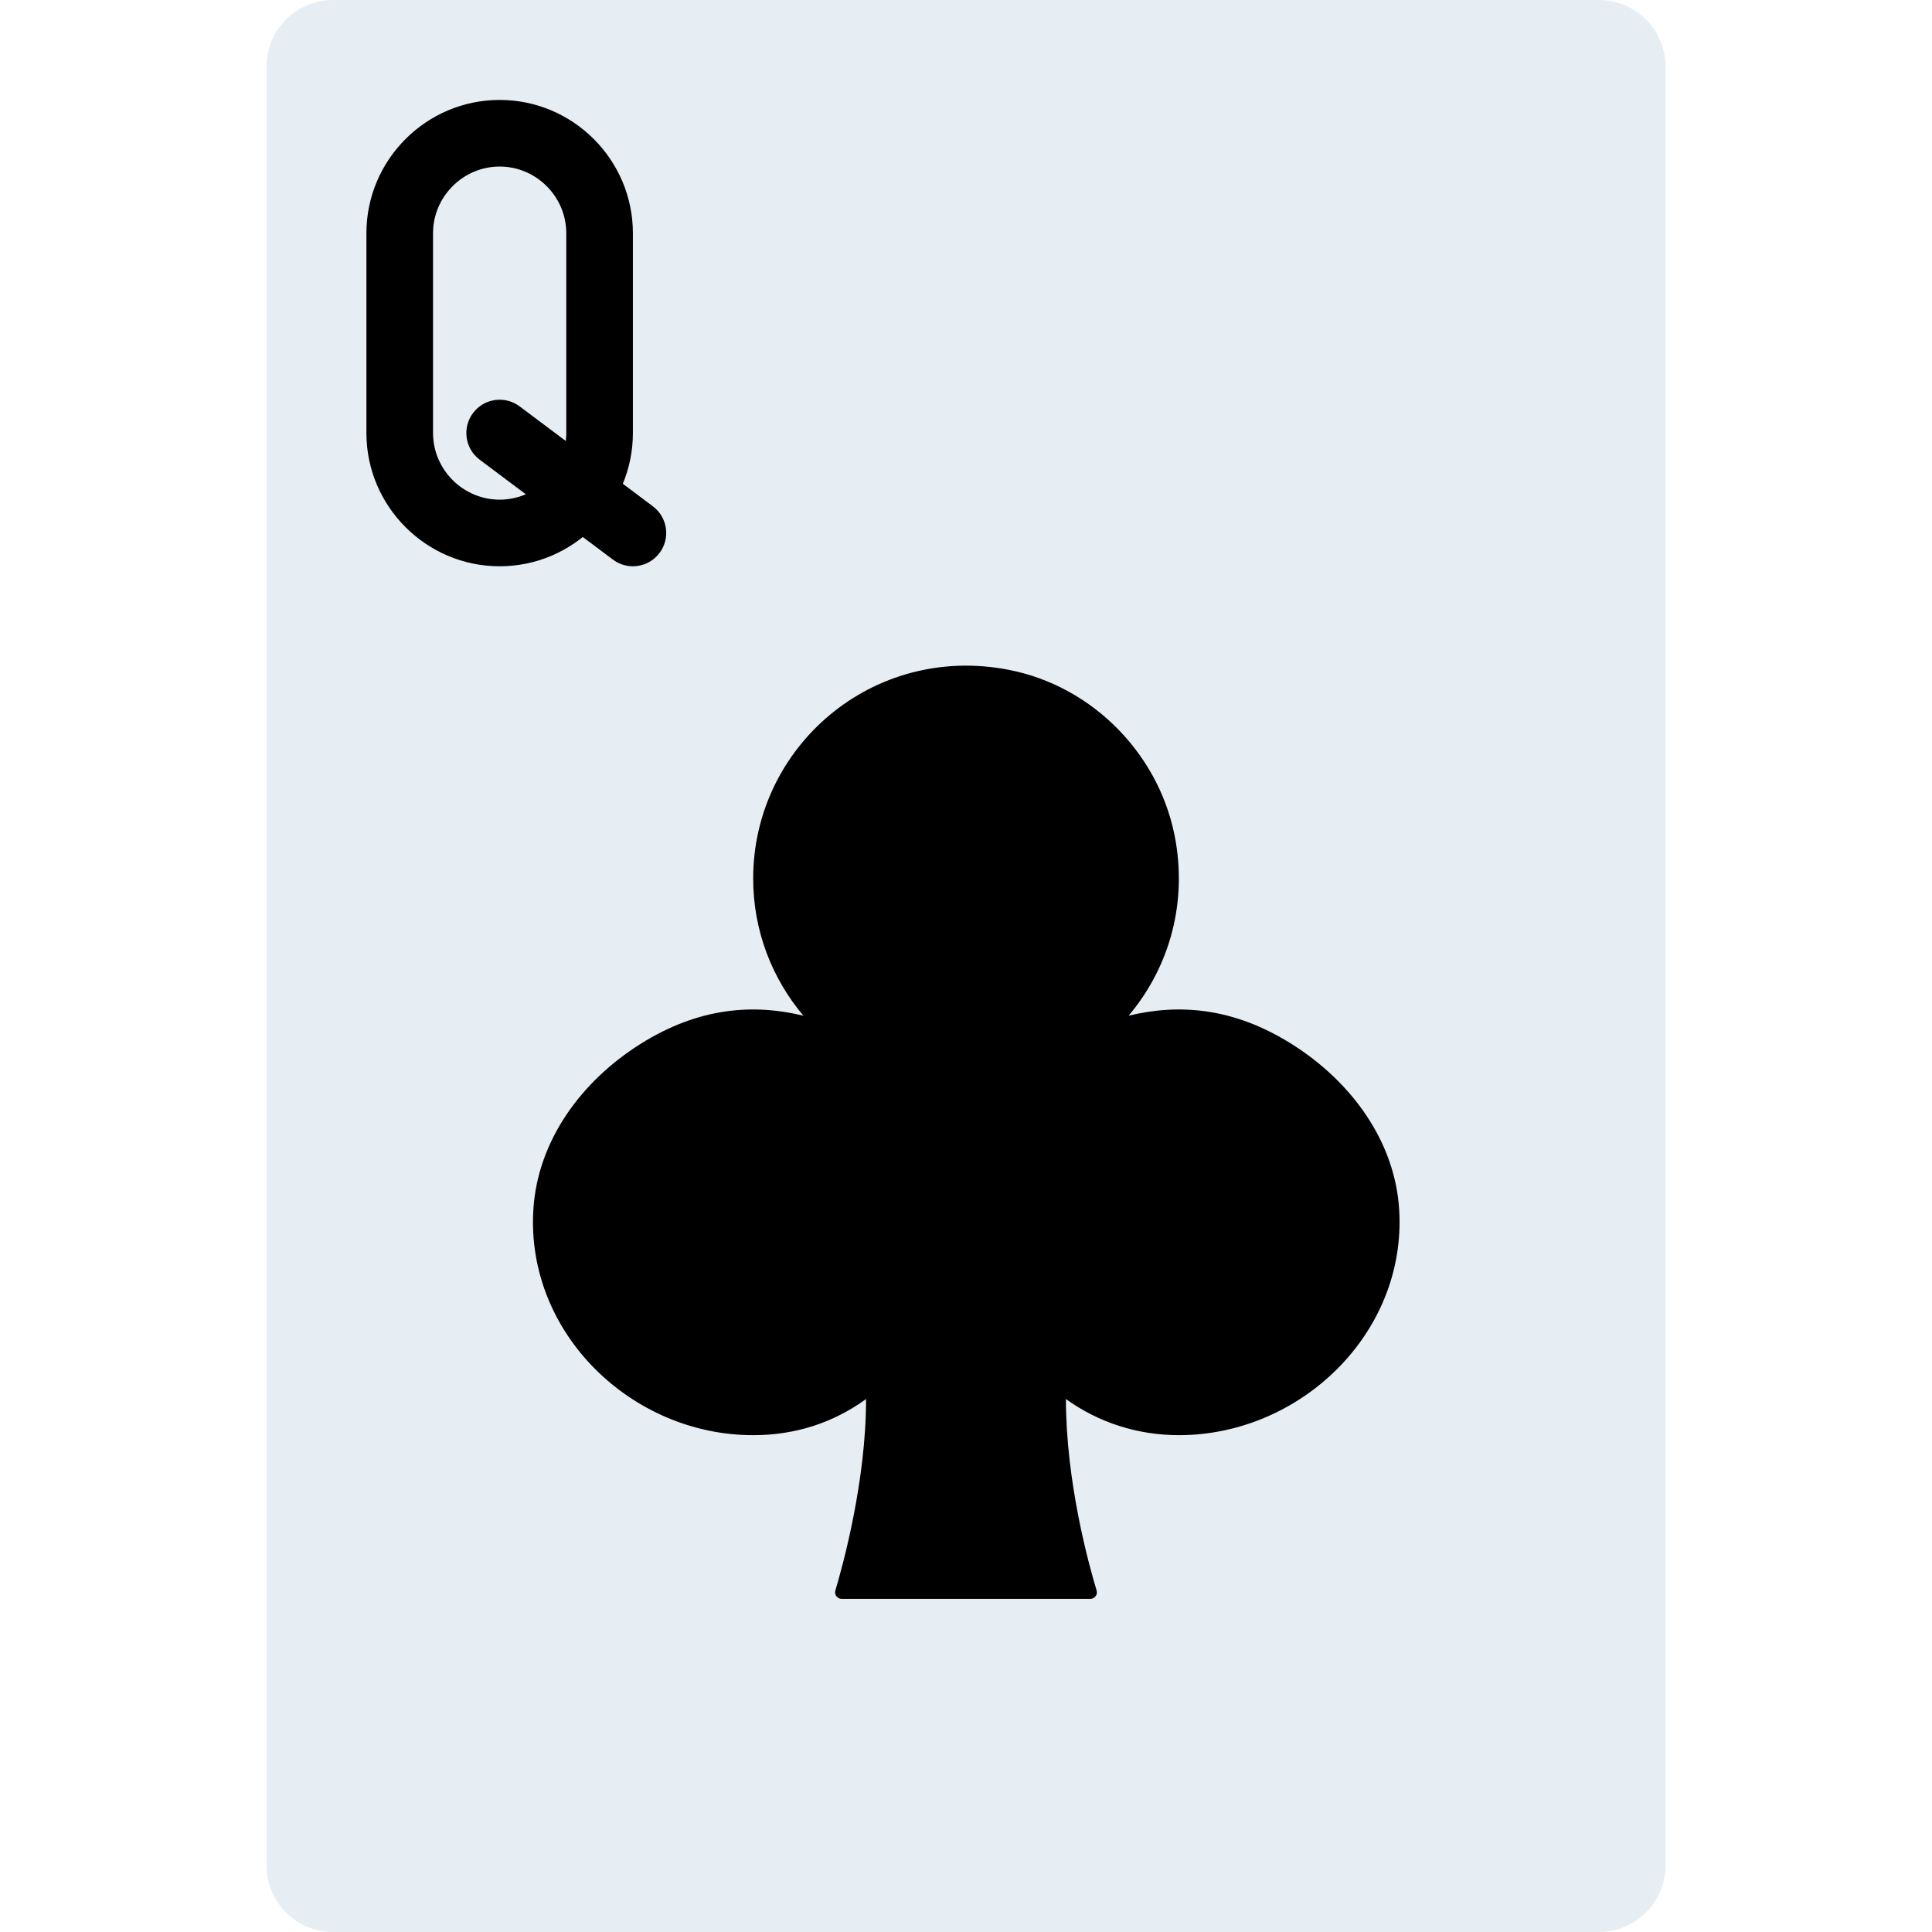
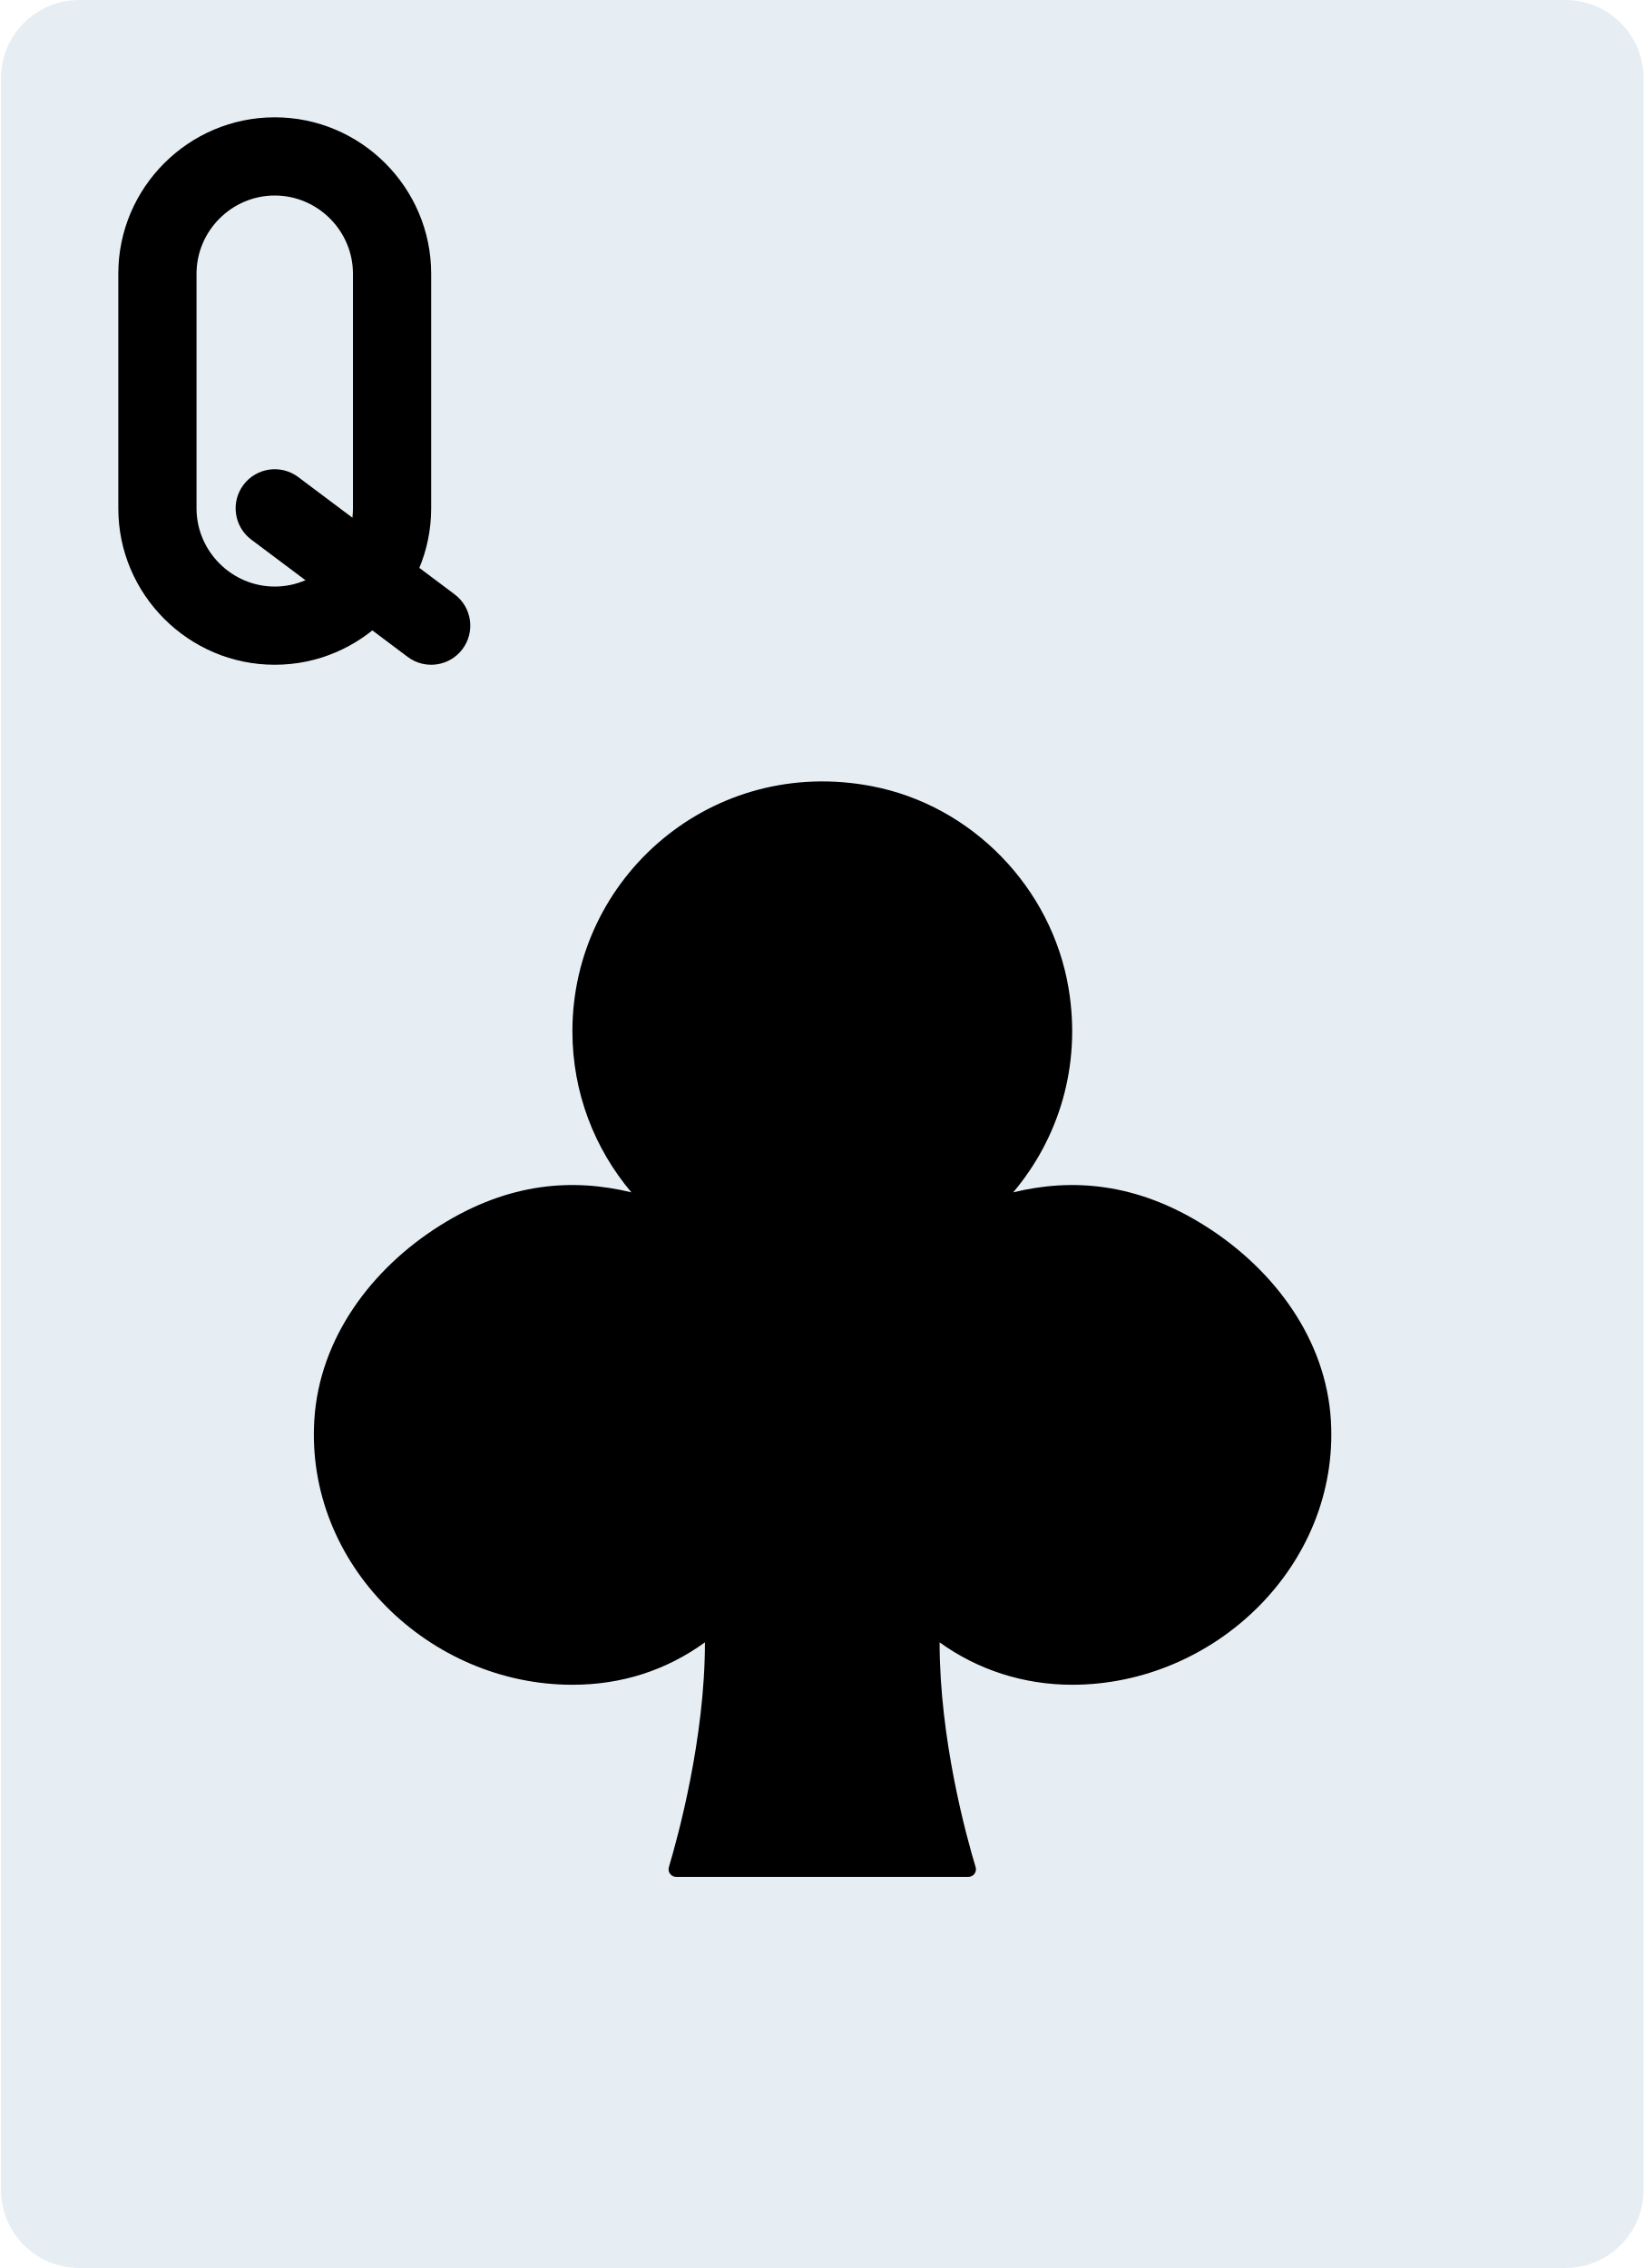
- <svg xmlns="http://www.w3.org/2000/svg" height="800px" width="800px" version="1.1" id="Layer_1" viewBox="0 0 512 512" xml:space="preserve">
-   <g>
-     <path style="fill:#E6EEF4;" d="M423.724,0H88.276c-9.754,0-17.655,7.901-17.655,17.655v476.69c0,9.754,7.901,17.655,17.655,17.655   h335.448c9.754,0,17.655-7.901,17.655-17.655V17.655C441.379,7.901,433.479,0,423.724,0" />
-     <g>
-       <path d="M282.483,370.759c0,21.91,6.038,43.82,8.13,50.732c0.344,1.139-0.521,2.233-1.704,2.233h-65.827    c-1.183,0-2.039-1.095-1.704-2.225c2.074-6.947,8.139-29.096,8.139-50.741c-8.73,6.321-18.803,9.578-29.917,9.578    c-32.274,0-60.275-27.101-58.253-59.78c1.13-18.379,12.835-34.145,28.425-43.926c15.651-9.825,30.164-10.611,43.14-7.459    c-8.298-9.825-13.312-22.502-13.312-36.361c0-34.834,31.576-62.296,67.663-55.314c22.59,4.361,40.536,22.925,44.332,45.612    c2.948,17.602-2.304,33.986-12.5,46.062c13.065-3.169,27.692-2.348,43.467,7.662c15.519,9.852,27.18,25.582,28.248,43.926    c1.889,32.591-26.2,59.577-58.403,59.577C301.444,380.337,291.046,376.947,282.483,370.759" />
-       <path d="M97.103,61.793v52.966c0,19.441,15.869,35.31,35.31,35.31s35.31-15.869,35.31-35.31V61.793    c0-19.441-15.869-35.31-35.31-35.31S97.103,42.352,97.103,61.793z M150.069,61.793v52.966c0,9.69-7.965,17.655-17.655,17.655    c-9.69,0-17.655-7.965-17.655-17.655V61.793c0-9.69,7.965-17.655,17.655-17.655C142.104,44.138,150.069,52.103,150.069,61.793z" />
-       <path d="M162.428,148.303c3.9,2.925,9.433,2.135,12.359-1.766c2.925-3.9,2.135-9.433-1.766-12.359l-35.31-26.483    c-3.9-2.925-9.433-2.135-12.359,1.766c-2.925,3.9-2.135,9.433,1.766,12.359L162.428,148.303z" />
-     </g>
-   </g>
+ <svg xmlns="http://www.w3.org/2000/svg" width="580" height="800" viewBox="0 0 580 800" fill="none">
+   <path d="M552.069 0H27.931C12.691 0 0.345 12.345 0.345 27.586V772.414C0.345 787.655 12.691 800 27.931 800H552.069C567.309 800 579.655 787.655 579.655 772.414V27.586C579.655 12.345 567.311 0 552.069 0Z" fill="#E6EEF4" />
+   <path d="M331.38 579.311C331.38 613.545 340.814 647.78 344.083 658.58C344.62 660.359 343.269 662.069 341.42 662.069H238.565C236.717 662.069 235.38 660.358 235.903 658.592C239.144 647.738 248.62 613.13 248.62 579.309C234.98 589.186 219.24 594.275 201.875 594.275C151.447 594.275 107.695 551.93 110.855 500.869C112.62 472.152 130.909 447.517 155.269 432.234C179.723 416.883 202.4 415.655 222.675 420.58C209.709 405.228 201.875 385.42 201.875 363.766C201.875 309.338 251.212 266.428 307.598 277.338C342.895 284.152 370.936 313.158 376.867 348.606C381.473 376.109 373.267 401.709 357.336 420.578C377.75 415.627 400.605 416.909 425.253 432.55C449.501 447.944 467.722 472.522 469.39 501.184C472.342 552.108 428.453 594.273 378.136 594.273C361.006 594.277 344.759 588.98 331.38 579.311Z" fill="black" />
+   <path d="M41.723 96.552V179.311C41.723 209.687 66.519 234.483 96.895 234.483C127.272 234.483 152.067 209.687 152.067 179.311V96.552C152.067 66.175 127.272 41.38 96.895 41.38C66.519 41.38 41.723 66.175 41.723 96.552ZM124.483 96.552V179.311C124.483 194.452 112.037 206.897 96.897 206.897C81.756 206.897 69.311 194.452 69.311 179.311V96.552C69.311 81.411 81.756 68.966 96.897 68.966C112.037 68.966 124.483 81.411 124.483 96.552Z" fill="black" />
+   <path d="M143.794 231.723C149.887 236.294 158.533 235.059 163.105 228.964C167.675 222.87 166.441 214.225 160.345 209.653L105.173 168.273C99.08 163.703 90.434 164.937 85.862 171.033C81.292 177.126 82.526 185.772 88.622 190.344L143.794 231.723Z" fill="black" />
</svg>
